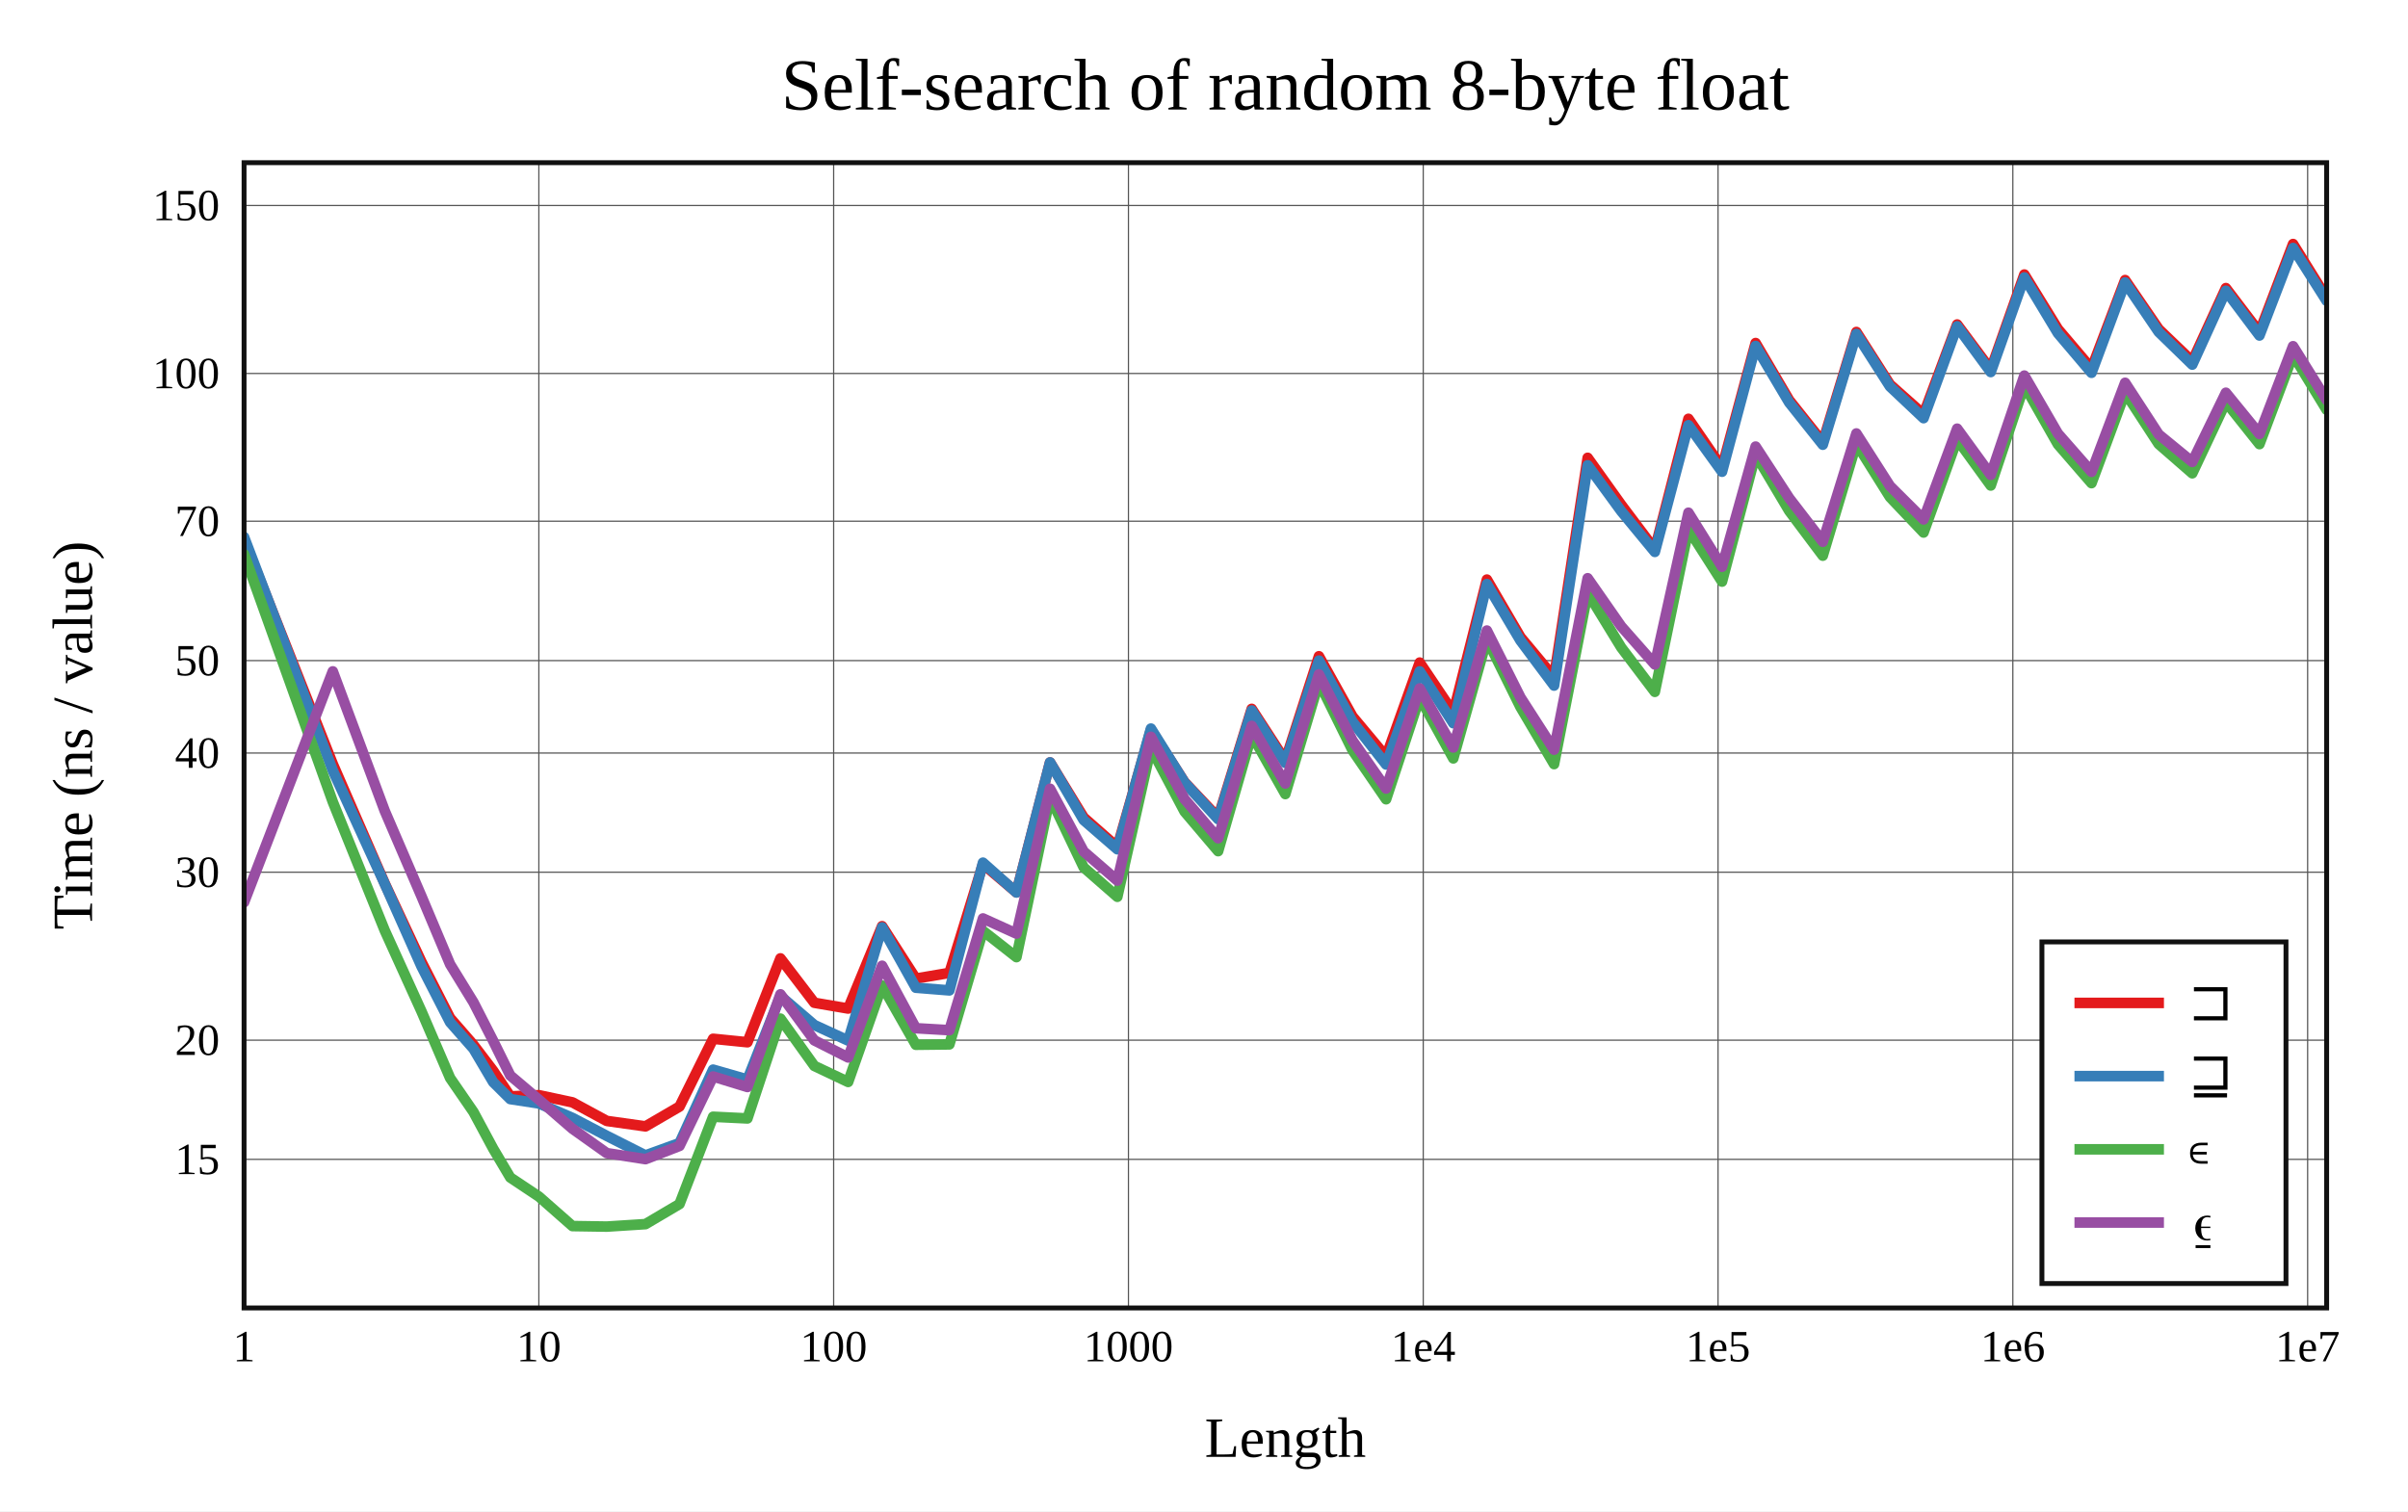
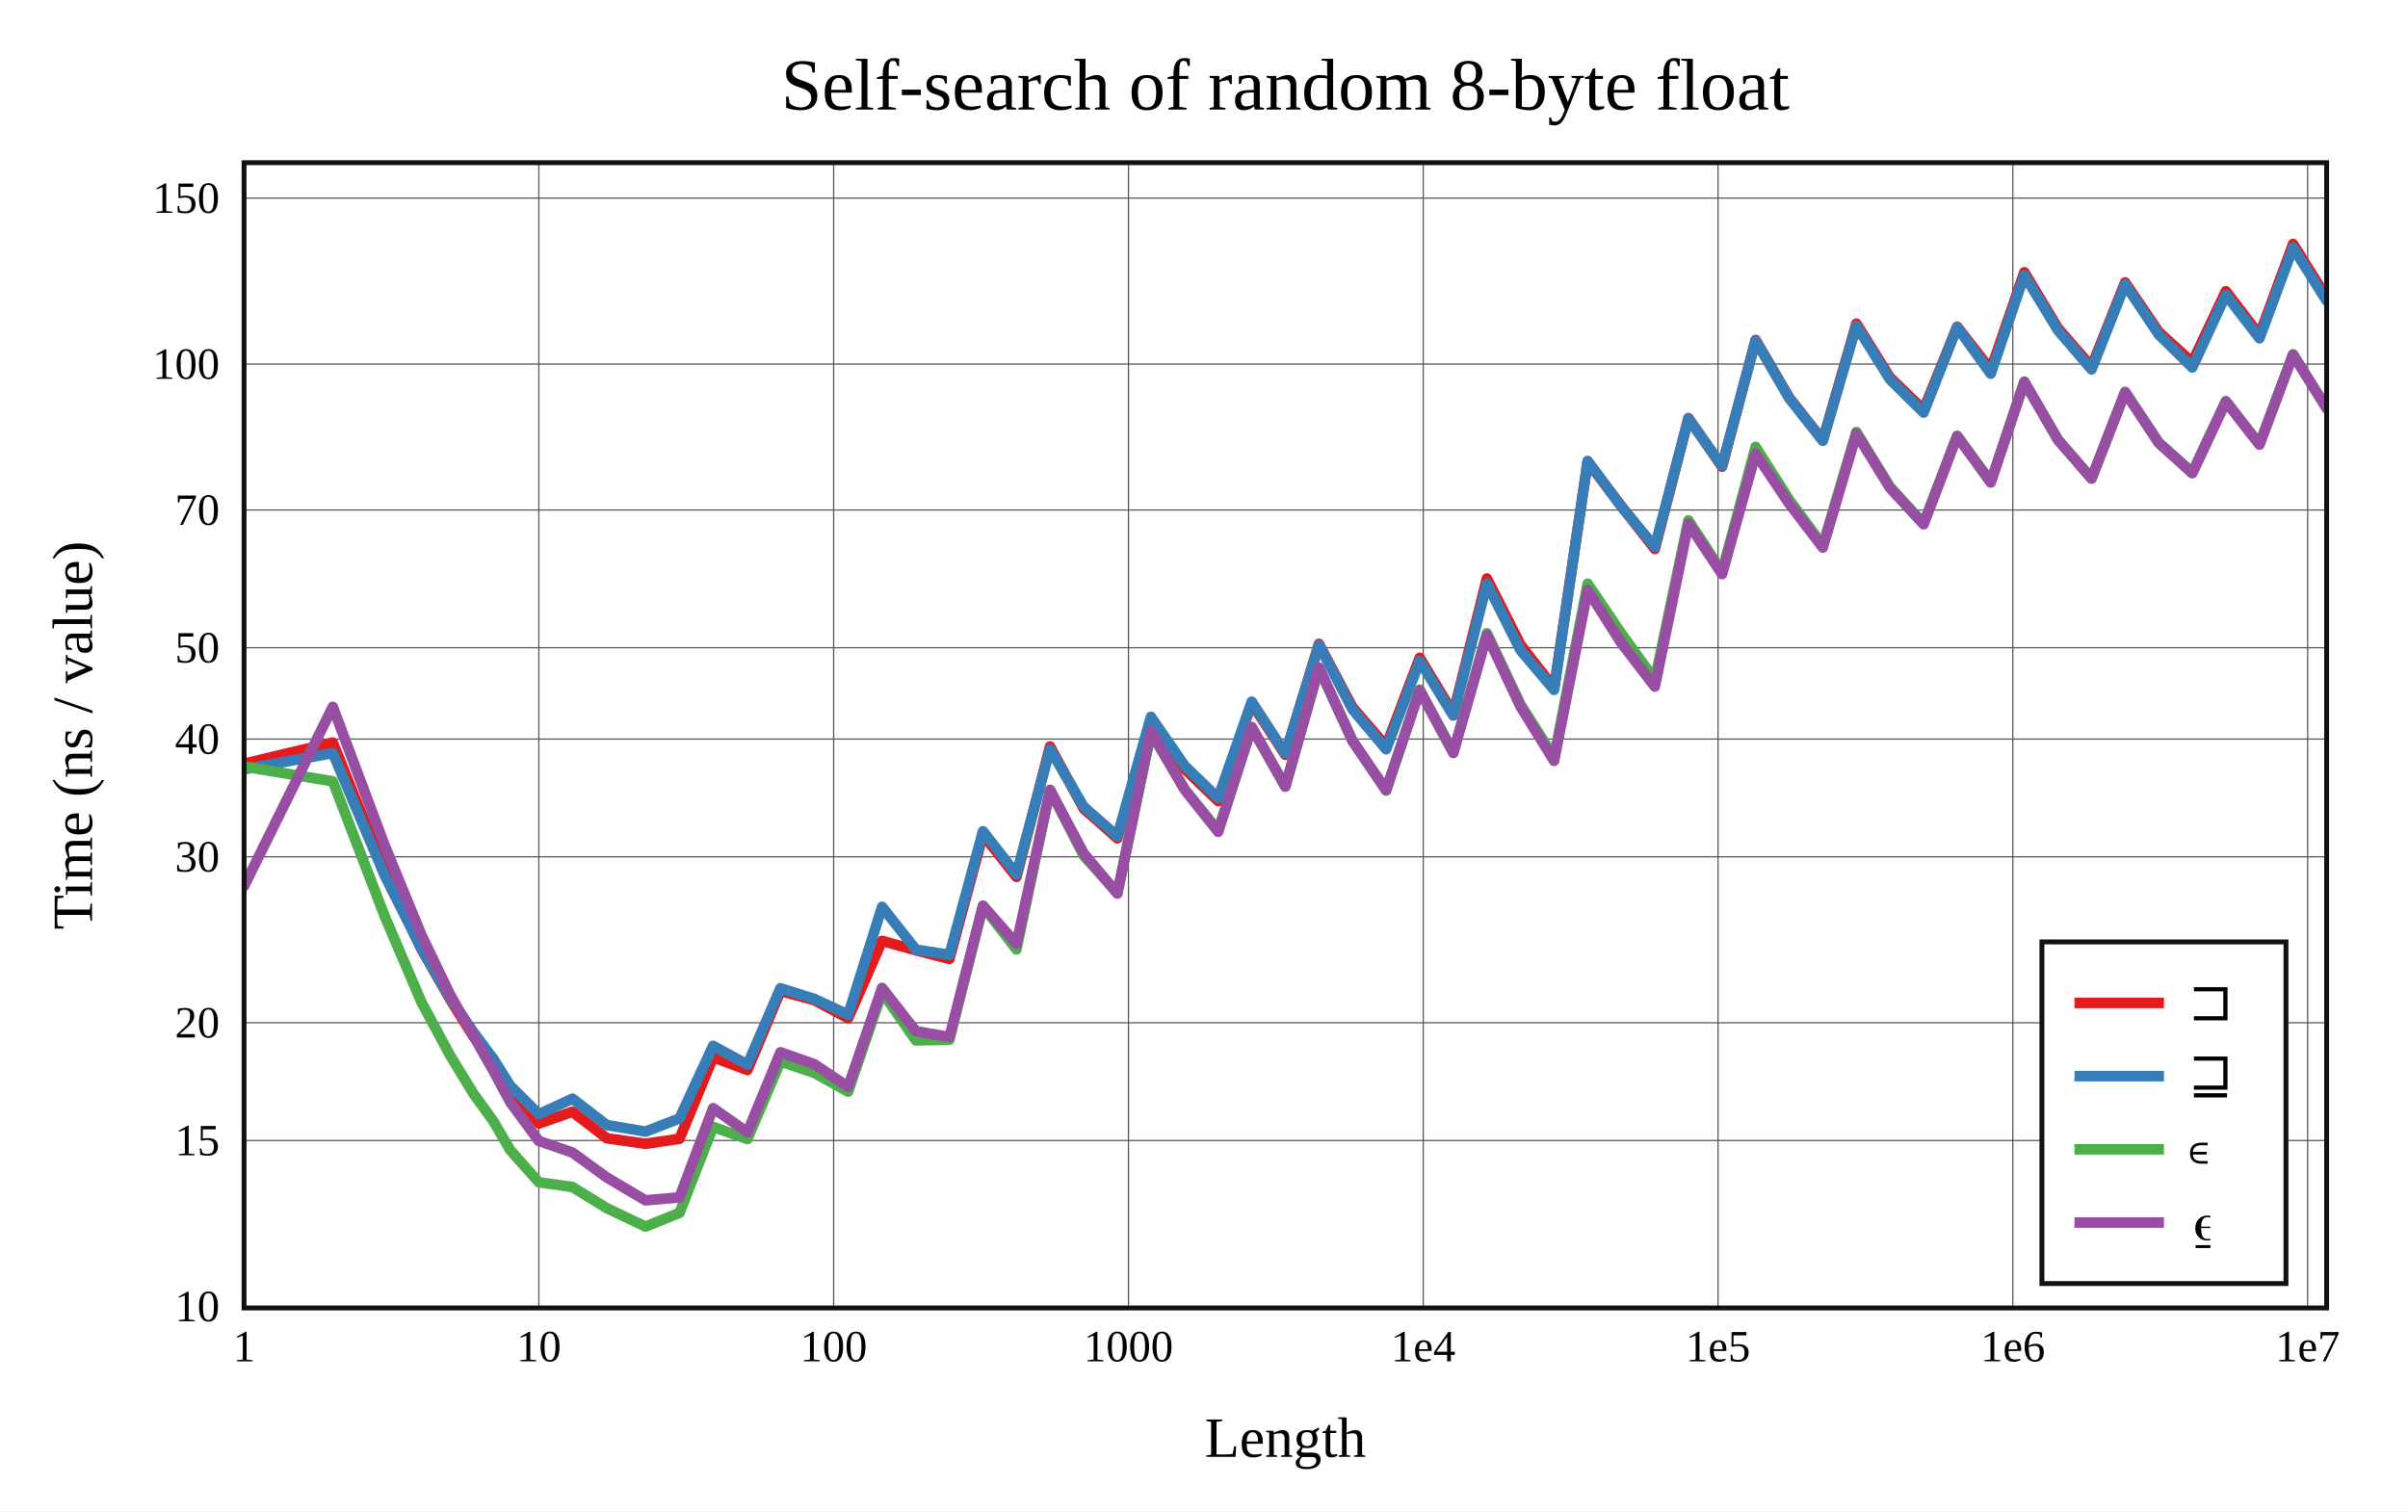
<svg xmlns="http://www.w3.org/2000/svg" viewBox="-60 -40 592 371.6" height="557.4" width="888">
  <g stroke-width="2.6" font-size="14px" text-anchor="middle">
    <defs>
      <clipPath id="clip">
        <rect x="0" y="0" width="512" height="281.6" />
      </clipPath>
    </defs>
    <rect fill="white" x="-60" y="-40" width="592" height="371.6" />
    <text dy="0.33em" font-size="18px" x="256" y="-19">Self-search of random 8-byte float</text>
    <text dy="0.33em" x="256" y="313.6">Length</text>
    <text dy="0.33em" transform="rotate(-90)" x="-140.8" y="-42">Time (ns / value)</text>
    <g stroke-width="0.3" stroke="#555">
      <path d="M72.475 0v281.6" />
      <path d="M144.95 0v281.6" />
      <path d="M217.426 0v281.6" />
      <path d="M289.901 0v281.6" />
      <path d="M362.376 0v281.6" />
      <path d="M434.851 0v281.6" />
      <path d="M507.326 0v281.6" />
-       <path d="M0 245.064h512" />
-       <path d="M0 215.762h512" />
-       <path d="M0 174.463h512" />
-       <path d="M0 145.16h512" />
-       <path d="M0 122.431h512" />
-       <path d="M0 88.159h512" />
-       <path d="M0 51.83h512" />
-       <path d="M0 10.53h512" />
+       <path d="M0 240.431h512" />
+       <path d="M0 211.48h512" />
+       <path d="M0 170.676h512" />
+       <path d="M0 141.724h512" />
+       <path d="M0 119.268h512" />
+       <path d="M0 85.406h512" />
+       <path d="M0 49.512h512" />
+       <path d="M0 8.707h512" />
    </g>
    <g font-size="11px">
      <text dy="0.33em" x="0" y="291.1">1</text>
      <text dy="0.33em" x="72.475" y="291.1">10</text>
      <text dy="0.33em" x="144.95" y="291.1">100</text>
      <text dy="0.33em" x="217.426" y="291.1">1000</text>
      <text dy="0.33em" x="289.901" y="291.1">1e4</text>
      <text dy="0.33em" x="362.376" y="291.1">1e5</text>
      <text dy="0.33em" x="434.851" y="291.1">1e6</text>
      <text dy="0.33em" x="507.326" y="291.1">1e7</text>
      <g text-anchor="end">
-         <text dy="0.33em" x="-6" y="245.064">15</text>
-         <text dy="0.33em" x="-6" y="215.762">20</text>
-         <text dy="0.33em" x="-6" y="174.463">30</text>
-         <text dy="0.33em" x="-6" y="145.16">40</text>
-         <text dy="0.33em" x="-6" y="122.431">50</text>
-         <text dy="0.33em" x="-6" y="88.159">70</text>
-         <text dy="0.33em" x="-6" y="51.83">100</text>
-         <text dy="0.33em" x="-6" y="10.53">150</text>
+         <text dy="0.33em" x="-6" y="281.236">10</text>
+         <text dy="0.33em" x="-6" y="240.431">15</text>
+         <text dy="0.33em" x="-6" y="211.48">20</text>
+         <text dy="0.33em" x="-6" y="170.676">30</text>
+         <text dy="0.33em" x="-6" y="141.724">40</text>
+         <text dy="0.33em" x="-6" y="119.268">50</text>
+         <text dy="0.33em" x="-6" y="85.406">70</text>
+         <text dy="0.33em" x="-6" y="49.512">100</text>
+         <text dy="0.33em" x="-6" y="8.707">150</text>
      </g>
    </g>
    <g clip-path="url(#clip)" fill="none" stroke-linecap="round" stroke-linejoin="round">
-       <path stroke="#e41a1c" d="M0 92.708L21.817 147.863L34.579 177.206L43.634 196.559L50.658 210.315L56.397 216.904L61.249 223.288L65.452 229.581L72.475 229.287L80.733 231.048L89.177 235.62L98.691 236.957L107.055 232.088L115.313 215.421L123.756 216.272L131.872 195.649L140.203 206.564L148.517 207.985L156.862 187.731L165.153 200.616L173.411 199.216L181.659 172.454L189.895 179.416L198.147 147.474L206.423 161.013L214.698 168.296L222.954 139.447L231.22 152.329L239.478 161.048L247.73 134.3L255.991 147.036L264.252 121.361L272.515 136.18L280.77 146.056L289.029 122.916L297.29 135.216L305.548 102.511L313.806 116.663L322.064 126.555L330.322 72.567L338.58 84.13L346.838 95.09L355.097 62.98L363.355 74.995L371.613 44.348L379.871 58.393L388.129 68.755L396.387 41.629L404.645 54.544L412.903 61.877L421.161 39.787L429.419 50.896L437.677 27.498L445.935 40.906L454.194 50.632L462.452 28.863L470.71 40.925L478.968 48.845L487.226 30.839L495.484 41.7L503.742 20L512 33.255" />
-       <path stroke="#377eb8" d="M0 92.048L21.817 149.449L34.579 177.313L43.634 197.649L50.658 211.364L56.397 217.872L61.249 226.076L65.452 230.248L72.475 231.318L80.733 234.874L89.177 239.296L98.691 244.095L107.055 241.06L115.313 223.008L123.756 225.432L131.872 204.902L140.203 212.038L148.517 215.861L156.862 188.02L165.153 202.863L173.411 203.523L181.659 172.116L189.895 179.446L198.147 147.454L206.423 161.651L214.698 168.821L222.954 139.147L231.22 152.408L239.478 161.415L247.73 134.7L255.991 147.581L264.252 122.433L272.515 137.467L280.77 147.975L289.029 125.075L297.29 137.828L305.548 103.615L313.806 117.519L322.064 128.571L330.322 74.404L338.58 85.704L346.838 95.705L355.097 64.558L363.355 75.992L371.613 45.07L379.871 58.982L388.129 69.347L396.387 42.114L404.645 55.033L412.903 62.819L421.161 40.232L429.419 51.482L437.677 28.22L445.935 41.931L454.194 51.666L462.452 29.441L470.71 41.619L478.968 49.653L487.226 31.499L495.484 42.495L503.742 20.975L512 33.985" />
-       <path stroke="#4daf4a" d="M0 96.268L21.817 157.172L34.579 188.772L43.634 208.714L50.658 225.071L56.397 233.415L61.249 242.442L65.452 249.531L72.475 254.207L80.733 261.47L89.177 261.6L98.691 260.989L107.055 256.053L115.313 234.591L123.756 235.003L131.872 210.461L140.203 222.095L148.517 226.036L156.862 202.316L165.153 216.889L173.411 216.797L181.659 188.888L189.895 195.341L198.147 155.957L206.423 173.286L214.698 180.507L222.954 143.922L231.22 159.55L239.478 169.286L247.73 140.623L255.991 155.245L264.252 127.716L272.515 144.481L280.77 156.525L289.029 131.493L297.29 146.478L305.548 117.171L313.806 133.868L322.064 147.882L330.322 105.74L338.58 119.216L346.838 130.117L355.097 90.075L363.355 103.006L371.613 71.725L379.871 85.62L388.129 96.631L396.387 69.069L404.645 82.232L412.903 90.937L421.161 68.002L429.419 79.382L437.677 54.742L445.935 69.253L454.194 78.797L462.452 56.51L470.71 69.179L478.968 76.373L487.226 58.844L495.484 69.205L503.742 47.244L512 60.773" />
-       <path stroke="#984ea3" d="M0 181.867L21.817 125.079L34.579 159.367L43.634 180.427L50.658 197.105L56.397 206.449L61.249 215.931L65.452 224.445L72.475 230.391L80.733 237.535L89.177 243.534L98.691 245.015L107.055 241.769L115.313 224.691L123.756 227.275L131.872 204.486L140.203 215.812L148.517 220.013L156.862 197.461L165.153 212.821L173.411 213.302L181.659 185.831L189.895 189.562L198.147 153.938L206.423 169.365L214.698 176.528L222.954 141.176L231.22 156.475L239.478 166.114L247.73 138.484L255.991 152.641L264.252 125.814L272.515 142.095L280.77 153.885L289.029 129.275L297.29 143.797L305.548 115.048L313.806 131.49L322.064 144.333L330.322 102.179L338.58 114.02L346.838 123.38L355.097 86.069L363.355 99.35L371.613 69.804L379.871 82.478L388.129 93.213L396.387 66.581L404.645 79.502L412.903 87.713L421.161 65.401L429.419 76.755L437.677 52.353L445.935 66.609L454.194 76.015L462.452 54.12L470.71 66.811L478.968 73.576L487.226 56.568L495.484 66.705L503.742 45.13L512 58.362" />
+       <path stroke="#e41a1c" d="M0 147.785L21.817 142.58L34.579 174.216L43.634 193.422L50.658 205.694L56.397 214.874L61.249 220.331L65.452 227.763L72.475 236.25L80.733 233.361L89.177 239.88L98.691 241.24L107.055 240.006L115.313 219.961L123.756 223.099L131.872 203.688L140.203 205.928L148.517 210.374L156.862 191.343L165.153 193.661L173.411 195.78L181.659 165.236L189.895 175.625L198.147 143.546L206.423 158.838L214.698 166.135L222.954 136.976L231.22 149.043L239.478 156.97L247.73 132.907L255.991 145.583L264.252 118.315L272.515 133.923L280.77 143.45L289.029 121.735L297.29 135.386L305.548 102.235L313.806 118.535L322.064 129.18L330.322 73.54L338.58 84.411L346.838 94.986L355.097 62.811L363.355 74.756L371.613 43.595L379.871 57.77L388.129 68.277L396.387 39.57L404.645 52.816L412.903 60.761L421.161 40.33L429.419 50.947L437.677 26.933L445.935 40.687L454.194 50.194L462.452 29.445L470.71 41.615L478.968 49.108L487.226 31.6L495.484 42.399L503.742 20L512 33.169" />
+       <path stroke="#377eb8" d="M0 149.137L21.817 145.163L34.579 175.262L43.634 193.283L50.658 205.357L56.397 213.783L61.249 220.344L65.452 226.977L72.475 233.966L80.733 230.136L89.177 236.632L98.691 238.24L107.055 234.996L115.313 217.158L123.756 221.765L131.872 202.996L140.203 205.617L148.517 209.498L156.862 182.976L165.153 193.488L173.411 194.774L181.659 164.393L189.895 174.961L198.147 144.165L206.423 158.368L214.698 165.617L222.954 136.272L231.22 148.251L239.478 156.243L247.73 132.53L255.991 145.263L264.252 118.578L272.515 134.419L280.77 144.23L289.029 122.492L297.29 135.943L305.548 103.477L313.806 119.873L322.064 129.633L330.322 73.342L338.58 84.519L346.838 94.474L355.097 62.948L363.355 74.519L371.613 43.727L379.871 57.902L388.129 68.371L396.387 40.087L404.645 53.287L412.903 61.452L421.161 40.438L429.419 51.884L437.677 27.63L445.935 41.193L454.194 50.835L462.452 29.894L470.71 42.228L478.968 50.35L487.226 32.459L495.484 43.177L503.742 20.895L512 33.962" />
+       <path stroke="#4daf4a" d="M0 148.488L21.817 152.11L34.579 185.306L43.634 206.465L50.658 219.51L56.397 228.901L61.249 235.608L65.452 242.807L72.475 250.699L80.733 251.871L89.177 257.069L98.691 261.6L107.055 258.228L115.313 237.088L123.756 240.075L131.872 221.012L140.203 223.801L148.517 228.42L156.862 203.927L165.153 215.815L173.411 215.661L181.659 182.833L189.895 193.44L198.147 154.236L206.423 170.385L214.698 179.574L222.954 140.171L231.22 154.027L239.478 164.256L247.73 138.852L255.991 153.333L264.252 124.223L272.515 142.206L280.77 154.39L289.029 129.563L297.29 145.024L305.548 115.698L313.806 133.184L322.064 146.24L330.322 103.517L338.58 115.737L346.838 127.163L355.097 87.951L363.355 100.614L371.613 69.886L379.871 82.885L388.129 94.097L396.387 66.221L404.645 79.701L412.903 88.718L421.161 67.166L429.419 78.454L437.677 53.912L445.935 68.1L454.194 77.647L462.452 56.379L470.71 68.774L478.968 76.177L487.226 58.618L495.484 69.268L503.742 47.151L512 60.371" />
+       <path stroke="#984ea3" d="M0 177.891L21.817 133.799L34.579 167.88L43.634 189.96L50.658 204.573L56.397 214.707L61.249 223.205L65.452 231.031L72.475 240.546L80.733 243.392L89.177 249.518L98.691 255.147L107.055 254.409L115.313 232.475L123.756 238.412L131.872 218.735L140.203 221.667L148.517 227.226L156.862 202.917L165.153 213.538L173.411 214.987L181.659 182.669L189.895 192.087L198.147 154.229L206.423 169.819L214.698 179.72L222.954 139.823L231.22 154.118L239.478 164.534L247.73 138.781L255.991 153.432L264.252 124.153L272.515 142.145L280.77 154.252L289.029 129.772L297.29 145.151L305.548 116.195L313.806 133.721L322.064 147.089L330.322 105.115L338.58 118.097L346.838 128.824L355.097 88.734L363.355 101.157L371.613 71.552L379.871 83.843L388.129 94.637L396.387 66.624L404.645 79.96L412.903 88.911L421.161 67.258L429.419 78.635L437.677 53.861L445.935 68.141L454.194 77.669L462.452 56.429L470.71 68.917L478.968 76.365L487.226 58.752L495.484 69.321L503.742 47.18L512 60.413" />
    </g>
    <rect stroke-width="1.2" stroke="#111" fill="none" x="0" y="0" width="512" height="281.6" />
    <g transform="translate(442,191.6)" text-anchor="start" font-size="13px">
      <rect stroke-width="1.2" stroke="#111" fill="white" x="0" y="0" width="60" height="84" />
      <path stroke="#e41a1c" d="M8 15h22" />
      <path stroke="#377eb8" d="M8 33h22" />
      <path stroke="#4daf4a" d="M8 51h22" />
      <path stroke="#984ea3" d="M8 69h22" />
      <text dy="0.33em" x="36" y="15">⊐</text>
      <text dy="0.33em" x="36" y="33">⊒</text>
      <text dy="0.33em" x="36" y="51">∊</text>
      <text dy="0.33em" x="36" y="69">⍷</text>
    </g>
  </g>
</svg>
